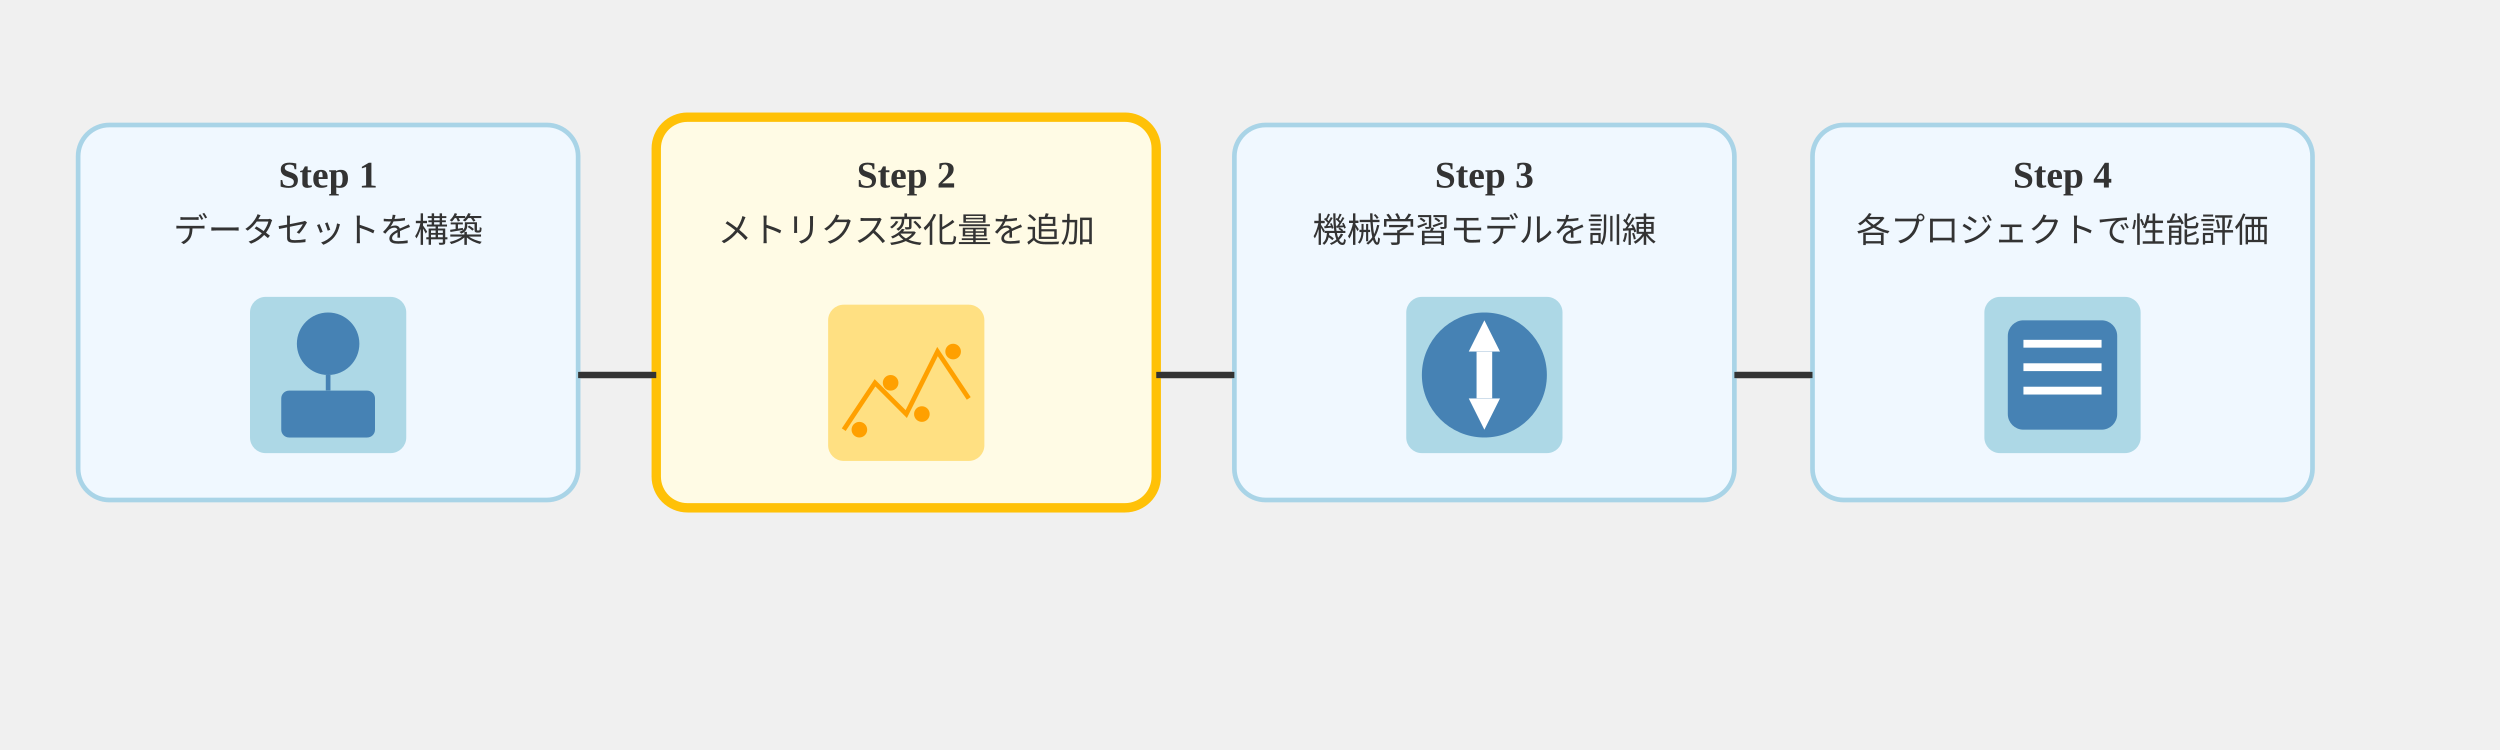
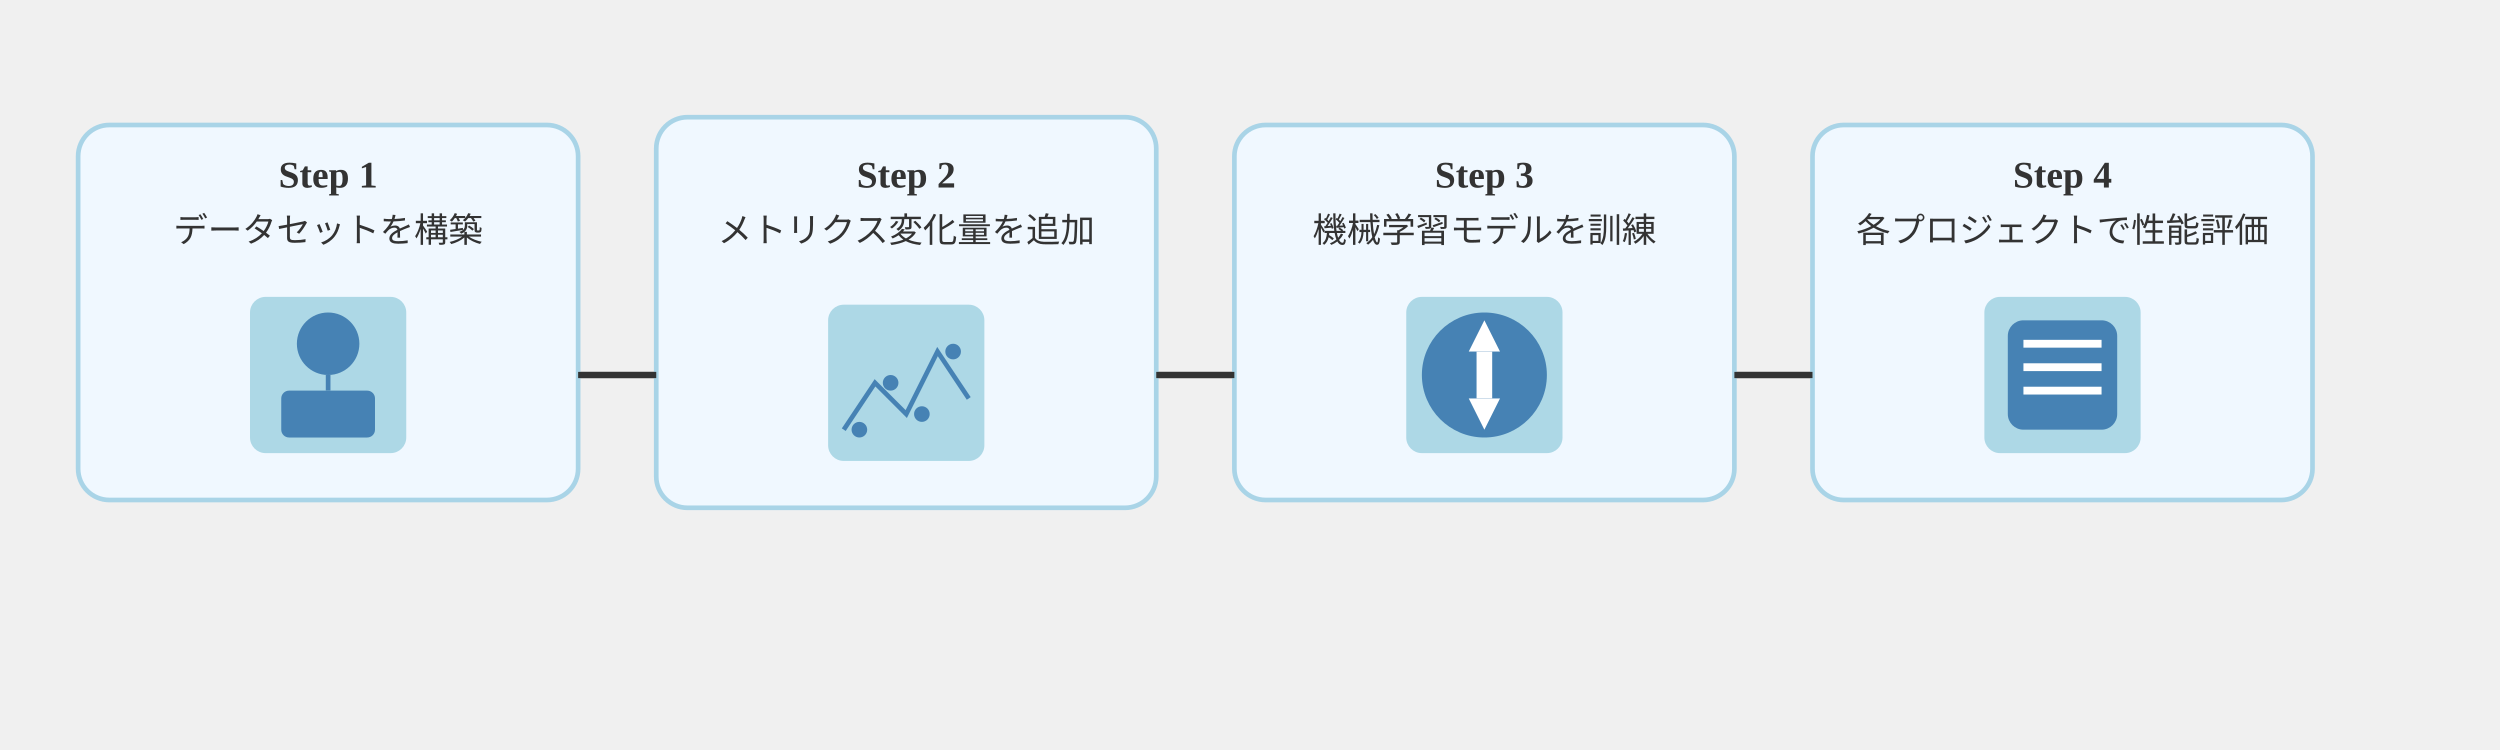
<svg xmlns="http://www.w3.org/2000/svg" viewBox="0 0 1600 480">
  <line x1="50" y1="240" x2="1160" y2="240" stroke="#333" stroke-width="4" />
  <g>
    <rect x="50" y="80" width="320" height="240" rx="20" fill="#F0F8FF" stroke="#A9D4E7" stroke-width="3" />
    <text x="210" y="120" text-anchor="middle" font-size="24" font-weight="bold" fill="#333">Step 1</text>
    <text x="210" y="155" text-anchor="middle" font-size="22" fill="#333">データセットを構築</text>
    <g transform="translate(160, 190)">
      <rect x="0" y="0" width="100" height="100" rx="10" fill="#add8e6" />
      <circle cx="50" cy="30" r="20" fill="#4682b4" />
      <rect x="20" y="60" width="60" height="30" fill="#4682b4" rx="5" />
      <line x1="50" y1="50" x2="50" y2="60" stroke="#4682b4" stroke-width="3" />
    </g>
  </g>
  <g>
-     <rect x="420" y="75" width="320" height="250" rx="20" fill="#FFFBE5" stroke="#FFC107" stroke-width="6" />
+     <rect x="420" y="75" width="320" height="250" rx="20" fill="#F0F8FF" stroke="#A9D4E7" stroke-width="3" />
    <text x="580" y="120" text-anchor="middle" font-size="24" font-weight="bold" fill="#333">Step 2</text>
    <text x="580" y="155" text-anchor="middle" font-size="22" fill="#333">メトリクス変化量を追加</text>
    <g transform="translate(530, 195)">
-       <rect x="0" y="0" width="100" height="100" rx="10" fill="#FFE082" />
-       <polyline points="10,80 30,50 50,70 70,30 90,60" fill="none" stroke="#FFA000" stroke-width="3" />
-       <circle cx="20" cy="80" r="5" fill="#FFA000" />
-       <circle cx="40" cy="50" r="5" fill="#FFA000" />
-       <circle cx="60" cy="70" r="5" fill="#FFA000" />
-       <circle cx="80" cy="30" r="5" fill="#FFA000" />
+       <rect x="0" y="0" width="100" height="100" rx="10" fill="#add8e6" />
+       <polyline points="10,80 30,50 50,70 70,30 90,60" fill="none" stroke="#4682b4" stroke-width="3" />
+       <circle cx="20" cy="80" r="5" fill="#4682b4" />
+       <circle cx="40" cy="50" r="5" fill="#4682b4" />
+       <circle cx="60" cy="70" r="5" fill="#4682b4" />
+       <circle cx="80" cy="30" r="5" fill="#4682b4" />
    </g>
  </g>
  <g>
    <rect x="790" y="80" width="320" height="240" rx="20" fill="#F0F8FF" stroke="#A9D4E7" stroke-width="3" />
    <text x="950" y="120" text-anchor="middle" font-size="24" font-weight="bold" fill="#333">Step 3</text>
    <text x="950" y="155" text-anchor="middle" font-size="22" fill="#333">機械学習モデルを訓練</text>
    <g transform="translate(900, 190)">
      <rect x="0" y="0" width="100" height="100" rx="10" fill="#add8e6" />
      <circle cx="50" cy="50" r="40" fill="#4682b4" />
      <path d="M50,15 L60,35 L40,35 Z" fill="#FFFFFF" />
      <path d="M50,85 L60,65 L40,65 Z" fill="#FFFFFF" />
      <rect x="45" y="35" width="10" height="30" fill="#FFFFFF" />
    </g>
  </g>
  <g>
    <rect x="1160" y="80" width="320" height="240" rx="20" fill="#F0F8FF" stroke="#A9D4E7" stroke-width="3" />
    <text x="1320" y="120" text-anchor="middle" font-size="24" font-weight="bold" fill="#333">Step 4</text>
    <text x="1320" y="155" text-anchor="middle" font-size="22" fill="#333">各プロジェクトで性能評価</text>
    <g transform="translate(1270, 190)">
      <rect x="0" y="0" width="100" height="100" rx="10" fill="#add8e6" />
      <rect x="15" y="15" width="70" height="70" rx="10" fill="#4682b4" />
      <line x1="25" y1="30" x2="75" y2="30" stroke="#FFFFFF" stroke-width="5" />
      <line x1="25" y1="45" x2="75" y2="45" stroke="#FFFFFF" stroke-width="5" />
      <line x1="25" y1="60" x2="75" y2="60" stroke="#FFFFFF" stroke-width="5" />
    </g>
  </g>
  <line x1="370" y1="240" x2="420" y2="240" stroke="#333" stroke-width="4" />
  <line x1="740" y1="240" x2="790" y2="240" stroke="#333" stroke-width="4" />
  <line x1="1110" y1="240" x2="1160" y2="240" stroke="#333" stroke-width="4" />
</svg>
